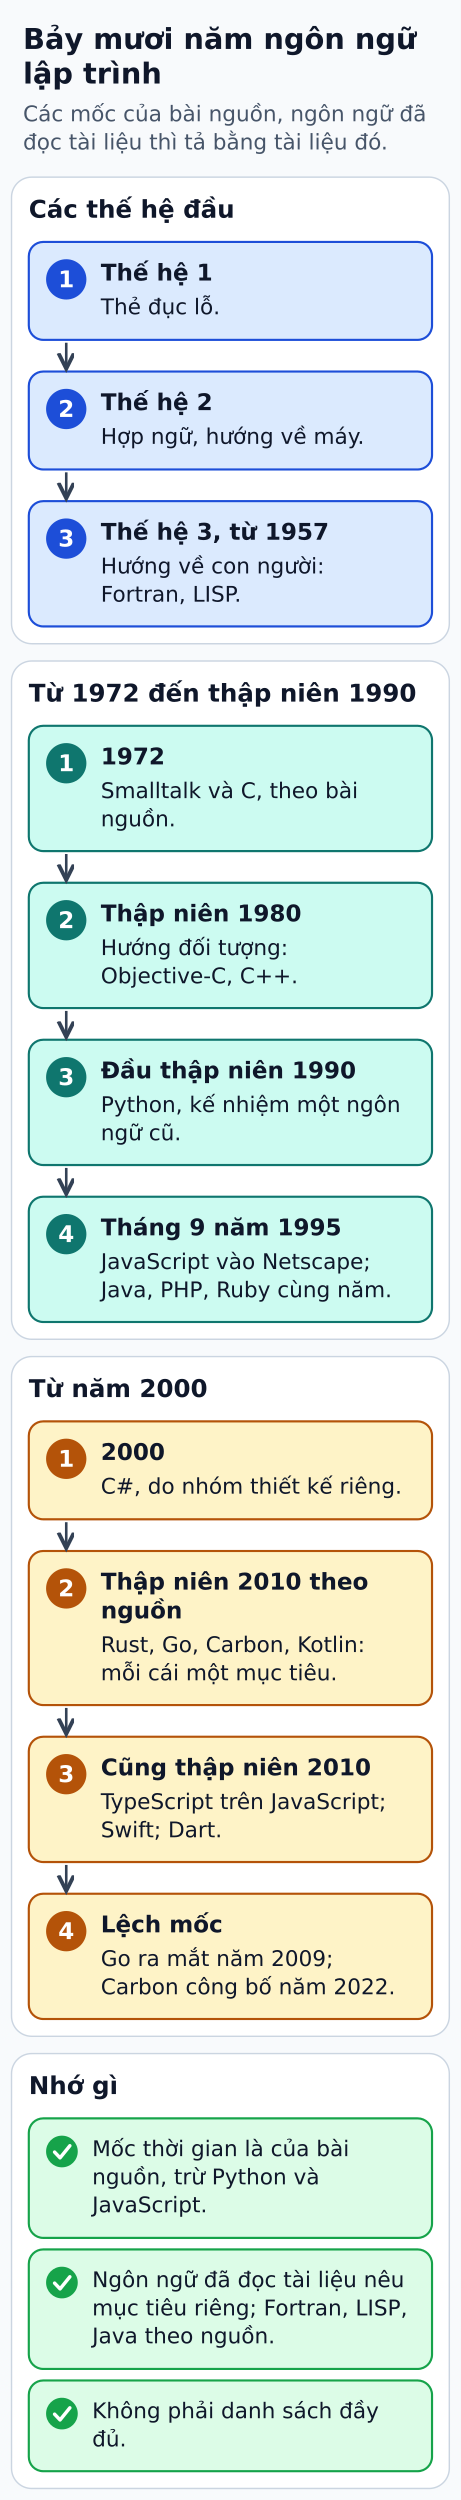
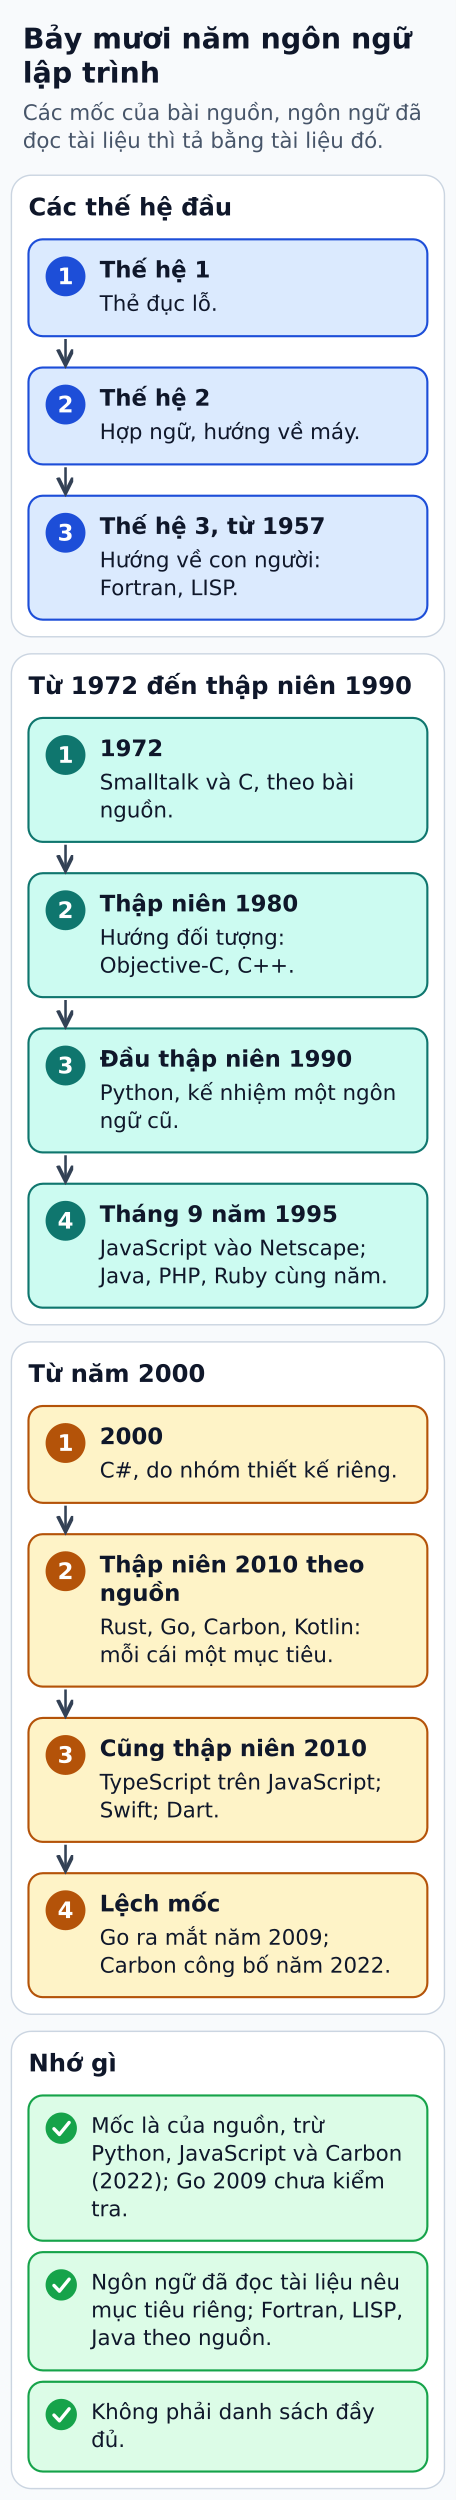
- <svg xmlns="http://www.w3.org/2000/svg" width="320" height="1736" viewBox="0 0 320 1736" role="img" aria-labelledby="title desc">
+ <svg xmlns="http://www.w3.org/2000/svg" width="320" height="1755" viewBox="0 0 320 1755" role="img" aria-labelledby="title desc">
  <defs>
    <marker id="arrow" markerWidth="8" markerHeight="8" refX="6" refY="3" orient="auto">
      <path d="M0,0 L6,3 L0,6" fill="none" stroke="#334155" stroke-width="1.5" />
    </marker>
  </defs>
-   <rect width="320" height="1736" fill="#f8fafc" />
+   <rect width="320" height="1755" fill="#f8fafc" />
  <g font-family="DejaVu Sans, Arial, sans-serif" fill="#0f172a">
    <text x="16" y="34" font-size="20" fill="#0f172a" font-weight="bold" text-anchor="start">Bảy mươi năm ngôn ngữ</text>
    <text x="16" y="58" font-size="20" fill="#0f172a" font-weight="bold" text-anchor="start">lập trình</text>
    <text x="16" y="84.2" font-size="15" fill="#475569" font-weight="normal" text-anchor="start">Các mốc của bài nguồn, ngôn ngữ đã</text>
    <text x="16" y="103.8" font-size="15" fill="#475569" font-weight="normal" text-anchor="start">đọc tài liệu thì tả bằng tài liệu đó.</text>
    <rect x="8" y="123" width="304" height="324" rx="14" fill="#ffffff" stroke="#cbd5e1" stroke-width="1" />
    <text x="20" y="151.2" font-size="17" fill="#0f172a" font-weight="bold" text-anchor="start">Các thế hệ đầu</text>
    <rect x="20" y="168" width="280" height="68" rx="10" fill="#dbeafe" stroke="#1d4ed8" stroke-width="1.5" />
    <circle cx="46" cy="194" r="14" fill="#1d4ed8" />
    <text x="46" y="199.5" font-size="16" fill="#ffffff" font-weight="bold" text-anchor="middle">1</text>
    <text x="70" y="194.8" font-size="16" fill="#0f172a" font-weight="bold" text-anchor="start">Thế hệ 1</text>
    <text x="70" y="218.2" font-size="15" fill="#0f172a" font-weight="normal" text-anchor="start">Thẻ đục lỗ.</text>
    <rect x="20" y="258" width="280" height="68" rx="10" fill="#dbeafe" stroke="#1d4ed8" stroke-width="1.5" />
    <circle cx="46" cy="284" r="14" fill="#1d4ed8" />
    <text x="46" y="289.5" font-size="16" fill="#ffffff" font-weight="bold" text-anchor="middle">2</text>
    <text x="70" y="284.8" font-size="16" fill="#0f172a" font-weight="bold" text-anchor="start">Thế hệ 2</text>
    <text x="70" y="308.2" font-size="15" fill="#0f172a" font-weight="normal" text-anchor="start">Hợp ngữ, hướng về máy.</text>
    <polyline points="46,238 46,256" fill="none" stroke="#334155" stroke-width="1.8" stroke-linejoin="round" marker-end="url(#arrow)" />
    <rect x="20" y="348" width="280" height="87" rx="10" fill="#dbeafe" stroke="#1d4ed8" stroke-width="1.5" />
    <circle cx="46" cy="374" r="14" fill="#1d4ed8" />
    <text x="46" y="379.5" font-size="16" fill="#ffffff" font-weight="bold" text-anchor="middle">3</text>
    <text x="70" y="374.8" font-size="16" fill="#0f172a" font-weight="bold" text-anchor="start">Thế hệ 3, từ 1957</text>
    <text x="70" y="398.2" font-size="15" fill="#0f172a" font-weight="normal" text-anchor="start">Hướng về con người:</text>
    <text x="70" y="417.8" font-size="15" fill="#0f172a" font-weight="normal" text-anchor="start">Fortran, LISP.</text>
    <polyline points="46,328 46,346" fill="none" stroke="#334155" stroke-width="1.8" stroke-linejoin="round" marker-end="url(#arrow)" />
    <rect x="8" y="459" width="304" height="471" rx="14" fill="#ffffff" stroke="#cbd5e1" stroke-width="1" />
    <text x="20" y="487.2" font-size="17" fill="#0f172a" font-weight="bold" text-anchor="start">Từ 1972 đến thập niên 1990</text>
    <rect x="20" y="504" width="280" height="87" rx="10" fill="#ccfbf1" stroke="#0f766e" stroke-width="1.5" />
    <circle cx="46" cy="530" r="14" fill="#0f766e" />
    <text x="46" y="535.5" font-size="16" fill="#ffffff" font-weight="bold" text-anchor="middle">1</text>
    <text x="70" y="530.8" font-size="16" fill="#0f172a" font-weight="bold" text-anchor="start">1972</text>
    <text x="70" y="554.2" font-size="15" fill="#0f172a" font-weight="normal" text-anchor="start">Smalltalk và C, theo bài</text>
    <text x="70" y="573.8" font-size="15" fill="#0f172a" font-weight="normal" text-anchor="start">nguồn.</text>
    <rect x="20" y="613" width="280" height="87" rx="10" fill="#ccfbf1" stroke="#0f766e" stroke-width="1.5" />
    <circle cx="46" cy="639" r="14" fill="#0f766e" />
    <text x="46" y="644.5" font-size="16" fill="#ffffff" font-weight="bold" text-anchor="middle">2</text>
    <text x="70" y="639.8" font-size="16" fill="#0f172a" font-weight="bold" text-anchor="start">Thập niên 1980</text>
    <text x="70" y="663.2" font-size="15" fill="#0f172a" font-weight="normal" text-anchor="start">Hướng đối tượng:</text>
    <text x="70" y="682.8" font-size="15" fill="#0f172a" font-weight="normal" text-anchor="start">Objective-C, C++.</text>
    <polyline points="46,593 46,611" fill="none" stroke="#334155" stroke-width="1.8" stroke-linejoin="round" marker-end="url(#arrow)" />
    <rect x="20" y="722" width="280" height="87" rx="10" fill="#ccfbf1" stroke="#0f766e" stroke-width="1.5" />
    <circle cx="46" cy="748" r="14" fill="#0f766e" />
    <text x="46" y="753.5" font-size="16" fill="#ffffff" font-weight="bold" text-anchor="middle">3</text>
    <text x="70" y="748.8" font-size="16" fill="#0f172a" font-weight="bold" text-anchor="start">Đầu thập niên 1990</text>
    <text x="70" y="772.2" font-size="15" fill="#0f172a" font-weight="normal" text-anchor="start">Python, kế nhiệm một ngôn</text>
    <text x="70" y="791.8" font-size="15" fill="#0f172a" font-weight="normal" text-anchor="start">ngữ cũ.</text>
    <polyline points="46,702 46,720" fill="none" stroke="#334155" stroke-width="1.8" stroke-linejoin="round" marker-end="url(#arrow)" />
    <rect x="20" y="831" width="280" height="87" rx="10" fill="#ccfbf1" stroke="#0f766e" stroke-width="1.5" />
    <circle cx="46" cy="857" r="14" fill="#0f766e" />
    <text x="46" y="862.5" font-size="16" fill="#ffffff" font-weight="bold" text-anchor="middle">4</text>
    <text x="70" y="857.8" font-size="16" fill="#0f172a" font-weight="bold" text-anchor="start">Tháng 9 năm 1995</text>
    <text x="70" y="881.2" font-size="15" fill="#0f172a" font-weight="normal" text-anchor="start">JavaScript vào Netscape;</text>
    <text x="70" y="900.8" font-size="15" fill="#0f172a" font-weight="normal" text-anchor="start">Java, PHP, Ruby cùng năm.</text>
    <polyline points="46,811 46,829" fill="none" stroke="#334155" stroke-width="1.8" stroke-linejoin="round" marker-end="url(#arrow)" />
    <rect x="8" y="942" width="304" height="472" rx="14" fill="#ffffff" stroke="#cbd5e1" stroke-width="1" />
    <text x="20" y="970.1" font-size="17" fill="#0f172a" font-weight="bold" text-anchor="start">Từ năm 2000</text>
    <rect x="20" y="987" width="280" height="68" rx="10" fill="#fef3c7" stroke="#b45309" stroke-width="1.5" />
    <circle cx="46" cy="1013" r="14" fill="#b45309" />
    <text x="46" y="1018.5" font-size="16" fill="#ffffff" font-weight="bold" text-anchor="middle">1</text>
    <text x="70" y="1013.8" font-size="16" fill="#0f172a" font-weight="bold" text-anchor="start">2000</text>
    <text x="70" y="1037.2" font-size="15" fill="#0f172a" font-weight="normal" text-anchor="start">C#, do nhóm thiết kế riêng.</text>
    <rect x="20" y="1077" width="280" height="107" rx="10" fill="#fef3c7" stroke="#b45309" stroke-width="1.5" />
    <circle cx="46" cy="1103" r="14" fill="#b45309" />
    <text x="46" y="1108.5" font-size="16" fill="#ffffff" font-weight="bold" text-anchor="middle">2</text>
    <text x="70" y="1103.8" font-size="16" fill="#0f172a" font-weight="bold" text-anchor="start">Thập niên 2010 theo</text>
    <text x="70" y="1123.8" font-size="16" fill="#0f172a" font-weight="bold" text-anchor="start">nguồn</text>
    <text x="70" y="1147.2" font-size="15" fill="#0f172a" font-weight="normal" text-anchor="start">Rust, Go, Carbon, Kotlin:</text>
    <text x="70" y="1166.8" font-size="15" fill="#0f172a" font-weight="normal" text-anchor="start">mỗi cái một mục tiêu.</text>
    <polyline points="46,1057 46,1075" fill="none" stroke="#334155" stroke-width="1.8" stroke-linejoin="round" marker-end="url(#arrow)" />
    <rect x="20" y="1206" width="280" height="87" rx="10" fill="#fef3c7" stroke="#b45309" stroke-width="1.5" />
    <circle cx="46" cy="1232" r="14" fill="#b45309" />
    <text x="46" y="1237.5" font-size="16" fill="#ffffff" font-weight="bold" text-anchor="middle">3</text>
    <text x="70" y="1232.8" font-size="16" fill="#0f172a" font-weight="bold" text-anchor="start">Cũng thập niên 2010</text>
    <text x="70" y="1256.2" font-size="15" fill="#0f172a" font-weight="normal" text-anchor="start">TypeScript trên JavaScript;</text>
    <text x="70" y="1275.8" font-size="15" fill="#0f172a" font-weight="normal" text-anchor="start">Swift; Dart.</text>
    <polyline points="46,1186 46,1204" fill="none" stroke="#334155" stroke-width="1.8" stroke-linejoin="round" marker-end="url(#arrow)" />
    <rect x="20" y="1315" width="280" height="87" rx="10" fill="#fef3c7" stroke="#b45309" stroke-width="1.5" />
    <circle cx="46" cy="1341" r="14" fill="#b45309" />
    <text x="46" y="1346.5" font-size="16" fill="#ffffff" font-weight="bold" text-anchor="middle">4</text>
    <text x="70" y="1341.8" font-size="16" fill="#0f172a" font-weight="bold" text-anchor="start">Lệch mốc</text>
    <text x="70" y="1365.2" font-size="15" fill="#0f172a" font-weight="normal" text-anchor="start">Go ra mắt năm 2009;</text>
    <text x="70" y="1384.8" font-size="15" fill="#0f172a" font-weight="normal" text-anchor="start">Carbon công bố năm 2022.</text>
    <polyline points="46,1295 46,1313" fill="none" stroke="#334155" stroke-width="1.8" stroke-linejoin="round" marker-end="url(#arrow)" />
-     <rect x="8" y="1426" width="304" height="302" rx="14" fill="#ffffff" stroke="#cbd5e1" stroke-width="1" />
+     <rect x="8" y="1426" width="304" height="321" rx="14" fill="#ffffff" stroke="#cbd5e1" stroke-width="1" />
    <text x="20" y="1454.1" font-size="17" fill="#0f172a" font-weight="bold" text-anchor="start">Nhớ gì</text>
-     <rect x="20" y="1471" width="280" height="83" rx="10" fill="#dcfce7" stroke="#16a34a" stroke-width="1.5" />
+     <rect x="20" y="1471" width="280" height="102" rx="10" fill="#dcfce7" stroke="#16a34a" stroke-width="1.5" />
    <circle cx="43" cy="1494" r="11" fill="#16a34a" />
    <polyline points="37.9,1494.4 41.7,1498.4 48.5,1490" fill="none" stroke="#ffffff" stroke-width="2.4" stroke-linecap="round" stroke-linejoin="round" />
-     <text x="64" y="1497.2" font-size="15" fill="#0f172a" font-weight="normal" text-anchor="start">Mốc thời gian là của bài</text>
-     <text x="64" y="1516.8" font-size="15" fill="#0f172a" font-weight="normal" text-anchor="start">nguồn, trừ Python và</text>
-     <text x="64" y="1536.2" font-size="15" fill="#0f172a" font-weight="normal" text-anchor="start">JavaScript.</text>
-     <rect x="20" y="1562" width="280" height="83" rx="10" fill="#dcfce7" stroke="#16a34a" stroke-width="1.5" />
-     <circle cx="43" cy="1585" r="11" fill="#16a34a" />
-     <polyline points="37.9,1585.4 41.7,1589.4 48.5,1581" fill="none" stroke="#ffffff" stroke-width="2.4" stroke-linecap="round" stroke-linejoin="round" />
-     <text x="64" y="1588.2" font-size="15" fill="#0f172a" font-weight="normal" text-anchor="start">Ngôn ngữ đã đọc tài liệu nêu</text>
-     <text x="64" y="1607.8" font-size="15" fill="#0f172a" font-weight="normal" text-anchor="start">mục tiêu riêng; Fortran, LISP,</text>
-     <text x="64" y="1627.2" font-size="15" fill="#0f172a" font-weight="normal" text-anchor="start">Java theo nguồn.</text>
-     <rect x="20" y="1653" width="280" height="63" rx="10" fill="#dcfce7" stroke="#16a34a" stroke-width="1.5" />
-     <circle cx="43" cy="1676" r="11" fill="#16a34a" />
-     <polyline points="37.9,1676.4 41.7,1680.4 48.5,1672" fill="none" stroke="#ffffff" stroke-width="2.4" stroke-linecap="round" stroke-linejoin="round" />
-     <text x="64" y="1679.2" font-size="15" fill="#0f172a" font-weight="normal" text-anchor="start">Không phải danh sách đầy</text>
-     <text x="64" y="1698.8" font-size="15" fill="#0f172a" font-weight="normal" text-anchor="start">đủ.</text>
+     <text x="64" y="1497.2" font-size="15" fill="#0f172a" font-weight="normal" text-anchor="start">Mốc là của nguồn, trừ</text>
+     <text x="64" y="1516.8" font-size="15" fill="#0f172a" font-weight="normal" text-anchor="start">Python, JavaScript và Carbon</text>
+     <text x="64" y="1536.2" font-size="15" fill="#0f172a" font-weight="normal" text-anchor="start">(2022); Go 2009 chưa kiểm</text>
+     <text x="64" y="1555.8" font-size="15" fill="#0f172a" font-weight="normal" text-anchor="start">tra.</text>
+     <rect x="20" y="1581" width="280" height="83" rx="10" fill="#dcfce7" stroke="#16a34a" stroke-width="1.5" />
+     <circle cx="43" cy="1604" r="11" fill="#16a34a" />
+     <polyline points="37.9,1604.4 41.7,1608.4 48.5,1600" fill="none" stroke="#ffffff" stroke-width="2.4" stroke-linecap="round" stroke-linejoin="round" />
+     <text x="64" y="1607.2" font-size="15" fill="#0f172a" font-weight="normal" text-anchor="start">Ngôn ngữ đã đọc tài liệu nêu</text>
+     <text x="64" y="1626.8" font-size="15" fill="#0f172a" font-weight="normal" text-anchor="start">mục tiêu riêng; Fortran, LISP,</text>
+     <text x="64" y="1646.2" font-size="15" fill="#0f172a" font-weight="normal" text-anchor="start">Java theo nguồn.</text>
+     <rect x="20" y="1672" width="280" height="63" rx="10" fill="#dcfce7" stroke="#16a34a" stroke-width="1.5" />
+     <circle cx="43" cy="1695" r="11" fill="#16a34a" />
+     <polyline points="37.9,1695.4 41.7,1699.4 48.5,1691" fill="none" stroke="#ffffff" stroke-width="2.4" stroke-linecap="round" stroke-linejoin="round" />
+     <text x="64" y="1698.2" font-size="15" fill="#0f172a" font-weight="normal" text-anchor="start">Không phải danh sách đầy</text>
+     <text x="64" y="1717.8" font-size="15" fill="#0f172a" font-weight="normal" text-anchor="start">đủ.</text>
  </g>
</svg>
